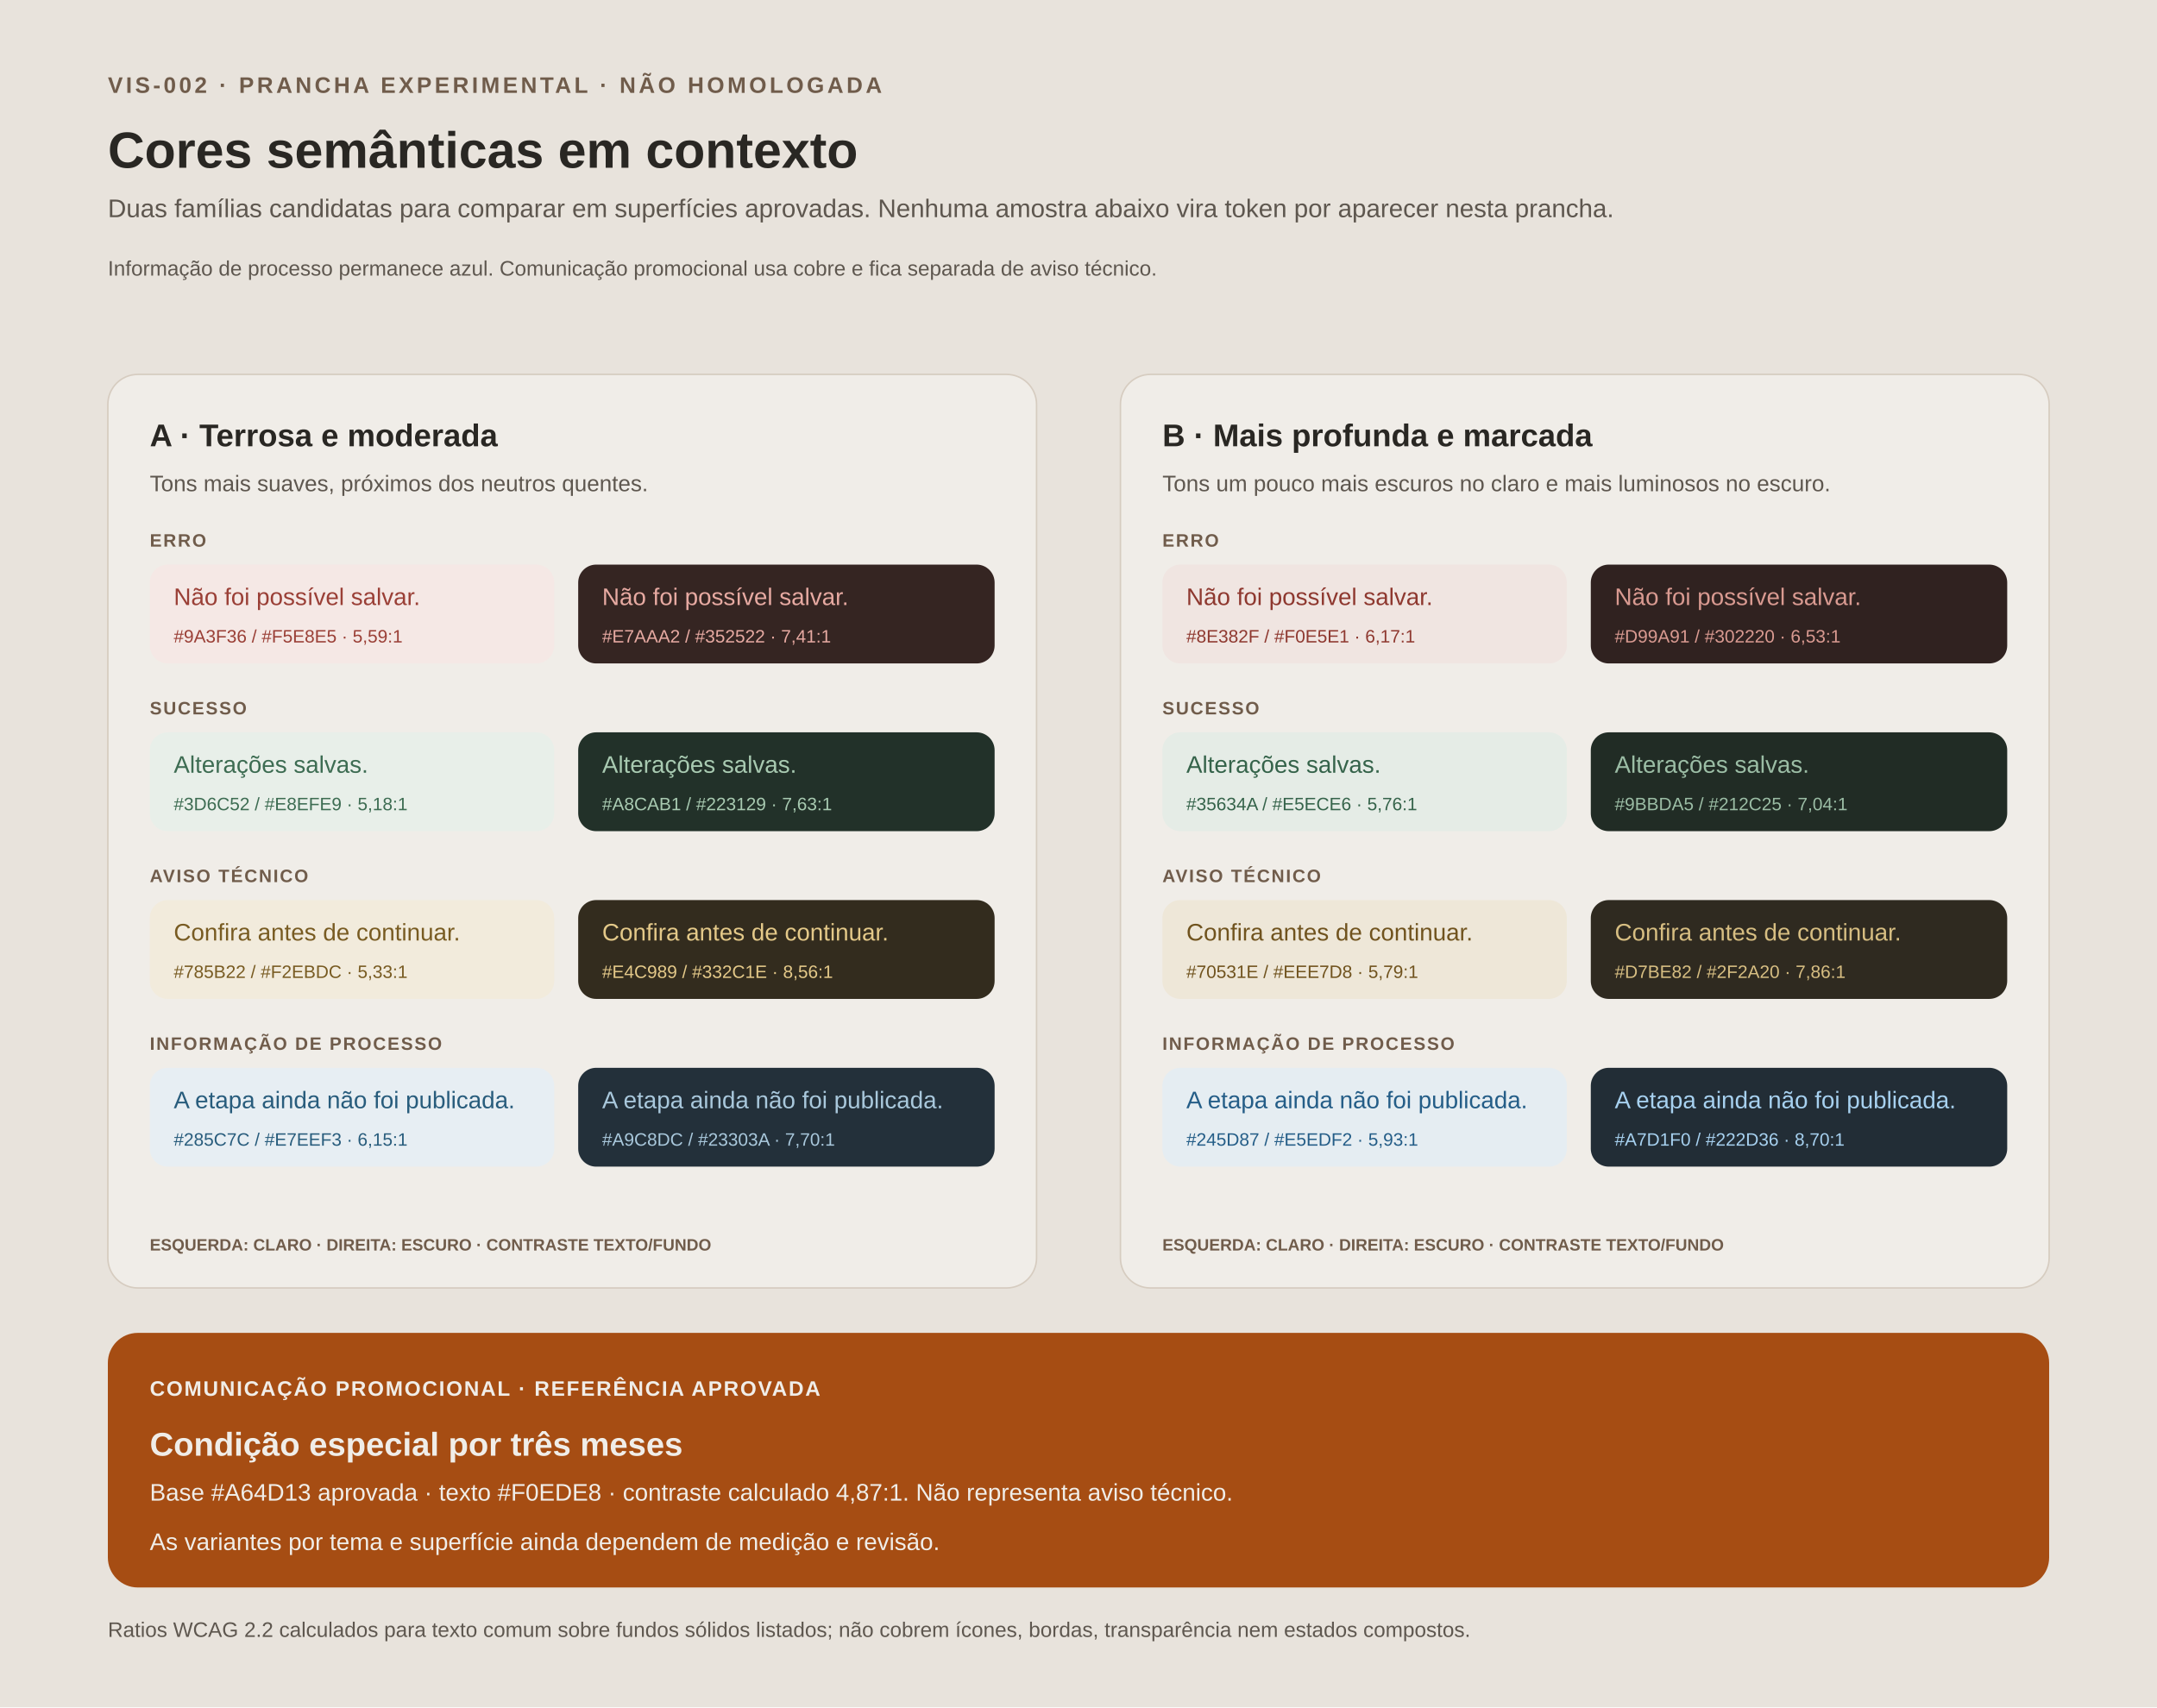
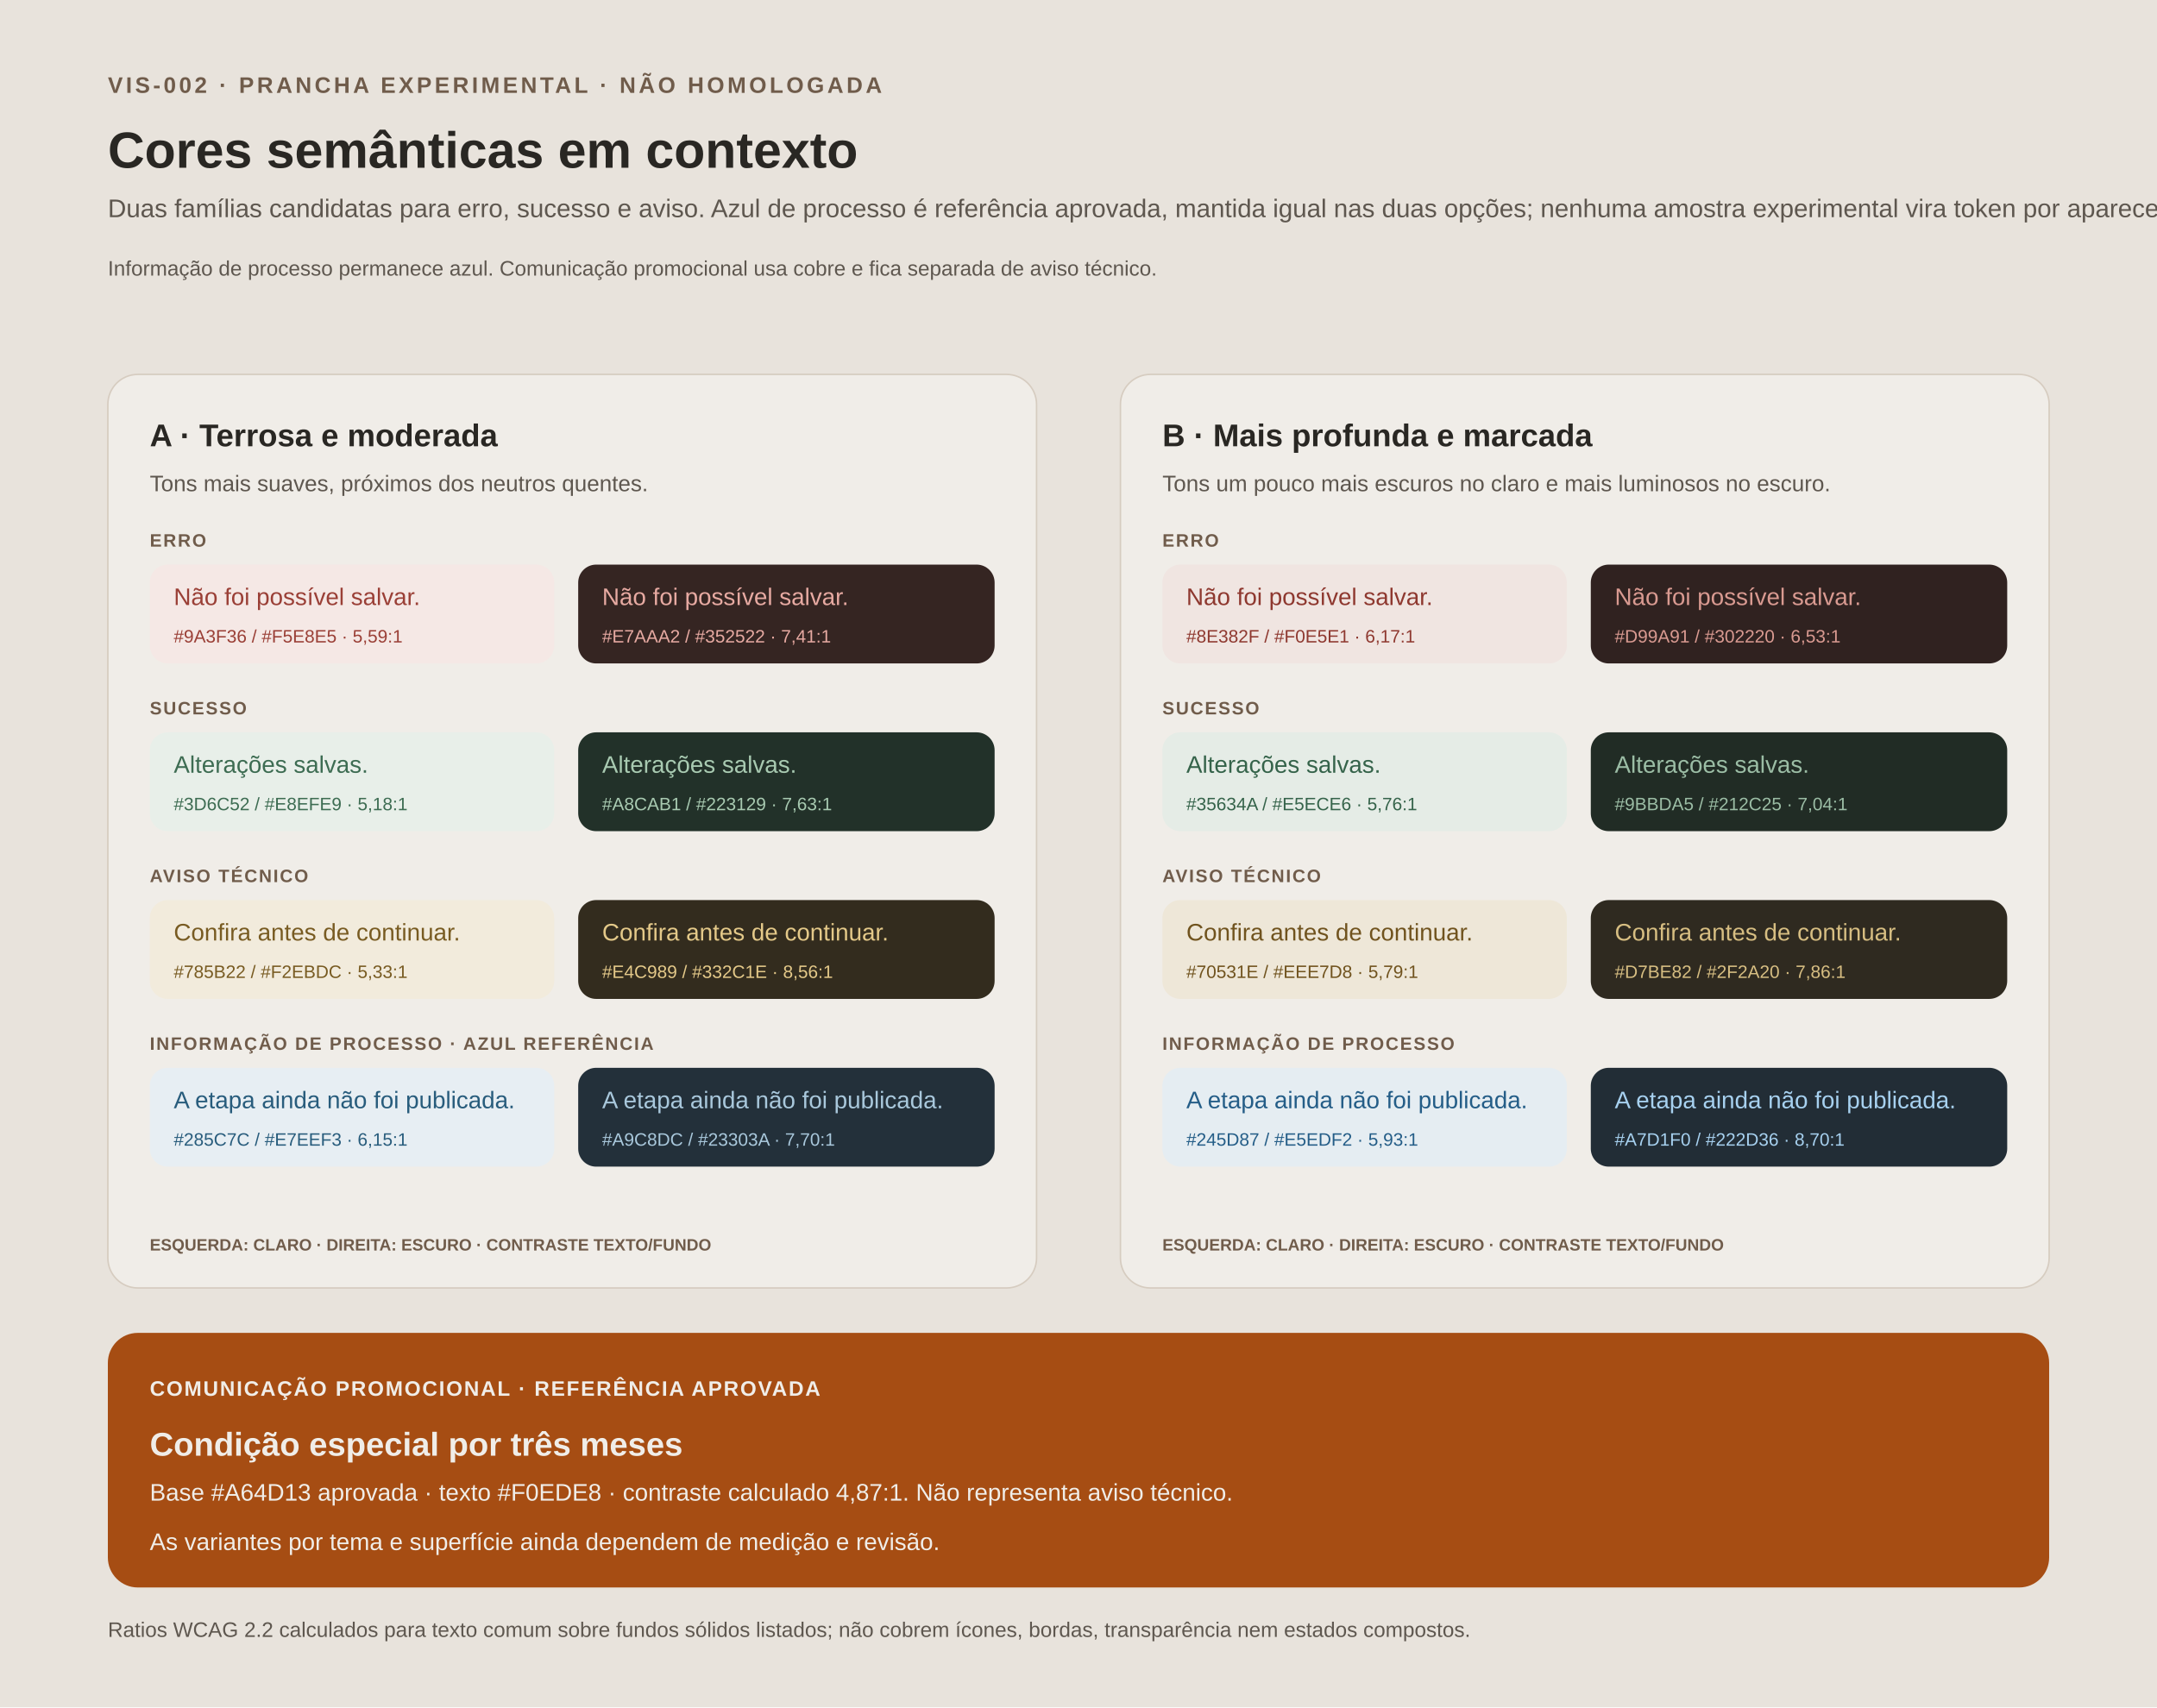
<svg xmlns="http://www.w3.org/2000/svg" width="1440" height="1140" viewBox="0 0 1440 1140">
  <defs>
    <style>.title{font:700 34px Arial,sans-serif;fill:#292723}.kicker{font:700 15px Arial,sans-serif;letter-spacing:2px;fill:#705C4B}.sub{font:17px Arial,sans-serif;fill:#5E574F}.paneltitle{font:700 21px Arial,sans-serif;fill:#292723}.desc{font:15px Arial,sans-serif;fill:#5E574F}.rowlabel{font:700 12px Arial,sans-serif;letter-spacing:1px;fill:#705C4B}.sample{font:16px Arial,sans-serif}.ratio{font:12px Arial,sans-serif}.foot{font:700 11px Arial,sans-serif;fill:#705C4B}.promoLabel{font:700 14px Arial,sans-serif;letter-spacing:1px;fill:#F0EDE8}.promoTitle{font:700 22px Arial,sans-serif;fill:#F0EDE8}.promoBody{font:16px Arial,sans-serif;fill:#F0EDE8}.small{font:14px Arial,sans-serif;fill:#5E574F}</style>
  </defs>
  <rect width="1440" height="1140" fill="#E8E3DC" />
  <text x="72" y="62" class="kicker">VIS-002 · PRANCHA EXPERIMENTAL · NÃO HOMOLOGADA</text>
  <text x="72" y="112" class="title">Cores semânticas em contexto</text>
-   <text x="72" y="145" class="sub">Duas famílias candidatas para comparar em superfícies aprovadas. Nenhuma amostra abaixo vira token por aparecer nesta prancha.</text>
+   <text x="72" y="145" class="sub">Duas famílias candidatas para erro, sucesso e aviso. Azul de processo é referência aprovada, mantida igual nas duas opções; nenhuma amostra experimental vira token por aparecer nesta prancha.</text>
  <text x="72" y="184" class="small">Informação de processo permanece azul. Comunicação promocional usa cobre e fica separada de aviso técnico.</text>
  <g transform="translate(72 250)">
    <rect width="620" height="610" rx="20" fill="#F0EDE8" stroke="#D6CCC0" />
    <text x="28" y="48" class="paneltitle">A · Terrosa e moderada</text>
    <text x="28" y="78" class="desc">Tons mais suaves, próximos dos neutros quentes.</text>
    <text x="28" y="115" class="rowlabel">ERRO</text>
    <rect x="28" y="127" width="270" height="66" rx="12" fill="#F5E8E5" />
    <text x="44" y="154" class="sample" fill="#9A3F36">Não foi possível salvar.</text>
    <text x="44" y="179" class="ratio" fill="#9A3F36">#9A3F36 / #F5E8E5 · 5,59:1</text>
    <rect x="314" y="127" width="278" height="66" rx="12" fill="#352522" />
    <text x="330" y="154" class="sample" fill="#E7AAA2">Não foi possível salvar.</text>
    <text x="330" y="179" class="ratio" fill="#E7AAA2">#E7AAA2 / #352522 · 7,41:1</text>
    <text x="28" y="227" class="rowlabel">SUCESSO</text>
    <rect x="28" y="239" width="270" height="66" rx="12" fill="#E8EFE9" />
    <text x="44" y="266" class="sample" fill="#3D6C52">Alterações salvas.</text>
    <text x="44" y="291" class="ratio" fill="#3D6C52">#3D6C52 / #E8EFE9 · 5,18:1</text>
    <rect x="314" y="239" width="278" height="66" rx="12" fill="#223129" />
    <text x="330" y="266" class="sample" fill="#A8CAB1">Alterações salvas.</text>
    <text x="330" y="291" class="ratio" fill="#A8CAB1">#A8CAB1 / #223129 · 7,63:1</text>
    <text x="28" y="339" class="rowlabel">AVISO TÉCNICO</text>
    <rect x="28" y="351" width="270" height="66" rx="12" fill="#F2EBDC" />
    <text x="44" y="378" class="sample" fill="#785B22">Confira antes de continuar.</text>
    <text x="44" y="403" class="ratio" fill="#785B22">#785B22 / #F2EBDC · 5,33:1</text>
    <rect x="314" y="351" width="278" height="66" rx="12" fill="#332C1E" />
    <text x="330" y="378" class="sample" fill="#E4C989">Confira antes de continuar.</text>
    <text x="330" y="403" class="ratio" fill="#E4C989">#E4C989 / #332C1E · 8,56:1</text>
-     <text x="28" y="451" class="rowlabel">INFORMAÇÃO DE PROCESSO</text>
+     <text x="28" y="451" class="rowlabel">INFORMAÇÃO DE PROCESSO · AZUL REFERÊNCIA</text>
    <rect x="28" y="463" width="270" height="66" rx="12" fill="#E7EEF3" />
    <text x="44" y="490" class="sample" fill="#285C7C">A etapa ainda não foi publicada.</text>
    <text x="44" y="515" class="ratio" fill="#285C7C">#285C7C / #E7EEF3 · 6,15:1</text>
    <rect x="314" y="463" width="278" height="66" rx="12" fill="#23303A" />
    <text x="330" y="490" class="sample" fill="#A9C8DC">A etapa ainda não foi publicada.</text>
    <text x="330" y="515" class="ratio" fill="#A9C8DC">#A9C8DC / #23303A · 7,70:1</text>
    <text x="28" y="585" class="foot">ESQUERDA: CLARO · DIREITA: ESCURO · CONTRASTE TEXTO/FUNDO</text>
  </g>
  <g transform="translate(748 250)">
    <rect width="620" height="610" rx="20" fill="#F0EDE8" stroke="#D6CCC0" />
    <text x="28" y="48" class="paneltitle">B · Mais profunda e marcada</text>
    <text x="28" y="78" class="desc">Tons um pouco mais escuros no claro e mais luminosos no escuro.</text>
    <text x="28" y="115" class="rowlabel">ERRO</text>
    <rect x="28" y="127" width="270" height="66" rx="12" fill="#F0E5E1" />
    <text x="44" y="154" class="sample" fill="#8E382F">Não foi possível salvar.</text>
    <text x="44" y="179" class="ratio" fill="#8E382F">#8E382F / #F0E5E1 · 6,17:1</text>
    <rect x="314" y="127" width="278" height="66" rx="12" fill="#302220" />
    <text x="330" y="154" class="sample" fill="#D99A91">Não foi possível salvar.</text>
    <text x="330" y="179" class="ratio" fill="#D99A91">#D99A91 / #302220 · 6,53:1</text>
    <text x="28" y="227" class="rowlabel">SUCESSO</text>
    <rect x="28" y="239" width="270" height="66" rx="12" fill="#E5ECE6" />
    <text x="44" y="266" class="sample" fill="#35634A">Alterações salvas.</text>
    <text x="44" y="291" class="ratio" fill="#35634A">#35634A / #E5ECE6 · 5,76:1</text>
    <rect x="314" y="239" width="278" height="66" rx="12" fill="#212C25" />
    <text x="330" y="266" class="sample" fill="#9BBDA5">Alterações salvas.</text>
    <text x="330" y="291" class="ratio" fill="#9BBDA5">#9BBDA5 / #212C25 · 7,04:1</text>
    <text x="28" y="339" class="rowlabel">AVISO TÉCNICO</text>
    <rect x="28" y="351" width="270" height="66" rx="12" fill="#EEE7D8" />
    <text x="44" y="378" class="sample" fill="#70531E">Confira antes de continuar.</text>
    <text x="44" y="403" class="ratio" fill="#70531E">#70531E / #EEE7D8 · 5,79:1</text>
    <rect x="314" y="351" width="278" height="66" rx="12" fill="#2F2A20" />
    <text x="330" y="378" class="sample" fill="#D7BE82">Confira antes de continuar.</text>
    <text x="330" y="403" class="ratio" fill="#D7BE82">#D7BE82 / #2F2A20 · 7,86:1</text>
    <text x="28" y="451" class="rowlabel">INFORMAÇÃO DE PROCESSO</text>
    <rect x="28" y="463" width="270" height="66" rx="12" fill="#E5EDF2" />
    <text x="44" y="490" class="sample" fill="#245D87">A etapa ainda não foi publicada.</text>
    <text x="44" y="515" class="ratio" fill="#245D87">#245D87 / #E5EDF2 · 5,93:1</text>
    <rect x="314" y="463" width="278" height="66" rx="12" fill="#222D36" />
    <text x="330" y="490" class="sample" fill="#A7D1F0">A etapa ainda não foi publicada.</text>
    <text x="330" y="515" class="ratio" fill="#A7D1F0">#A7D1F0 / #222D36 · 8,70:1</text>
    <text x="28" y="585" class="foot">ESQUERDA: CLARO · DIREITA: ESCURO · CONTRASTE TEXTO/FUNDO</text>
  </g>
  <g transform="translate(72 890)">
    <rect width="1296" height="170" rx="20" fill="#A64D13" />
    <text x="28" y="42" class="promoLabel">COMUNICAÇÃO PROMOCIONAL · REFERÊNCIA APROVADA</text>
    <text x="28" y="82" class="promoTitle">Condição especial por três meses</text>
    <text x="28" y="112" class="promoBody">Base #A64D13 aprovada · texto #F0EDE8 · contraste calculado 4,87:1. Não representa aviso técnico.</text>
    <text x="28" y="145" class="promoBody">As variantes por tema e superfície ainda dependem de medição e revisão.</text>
  </g>
  <text x="72" y="1093" class="small">Ratios WCAG 2.2 calculados para texto comum sobre fundos sólidos listados; não cobrem ícones, bordas, transparência nem estados compostos.</text>
</svg>
